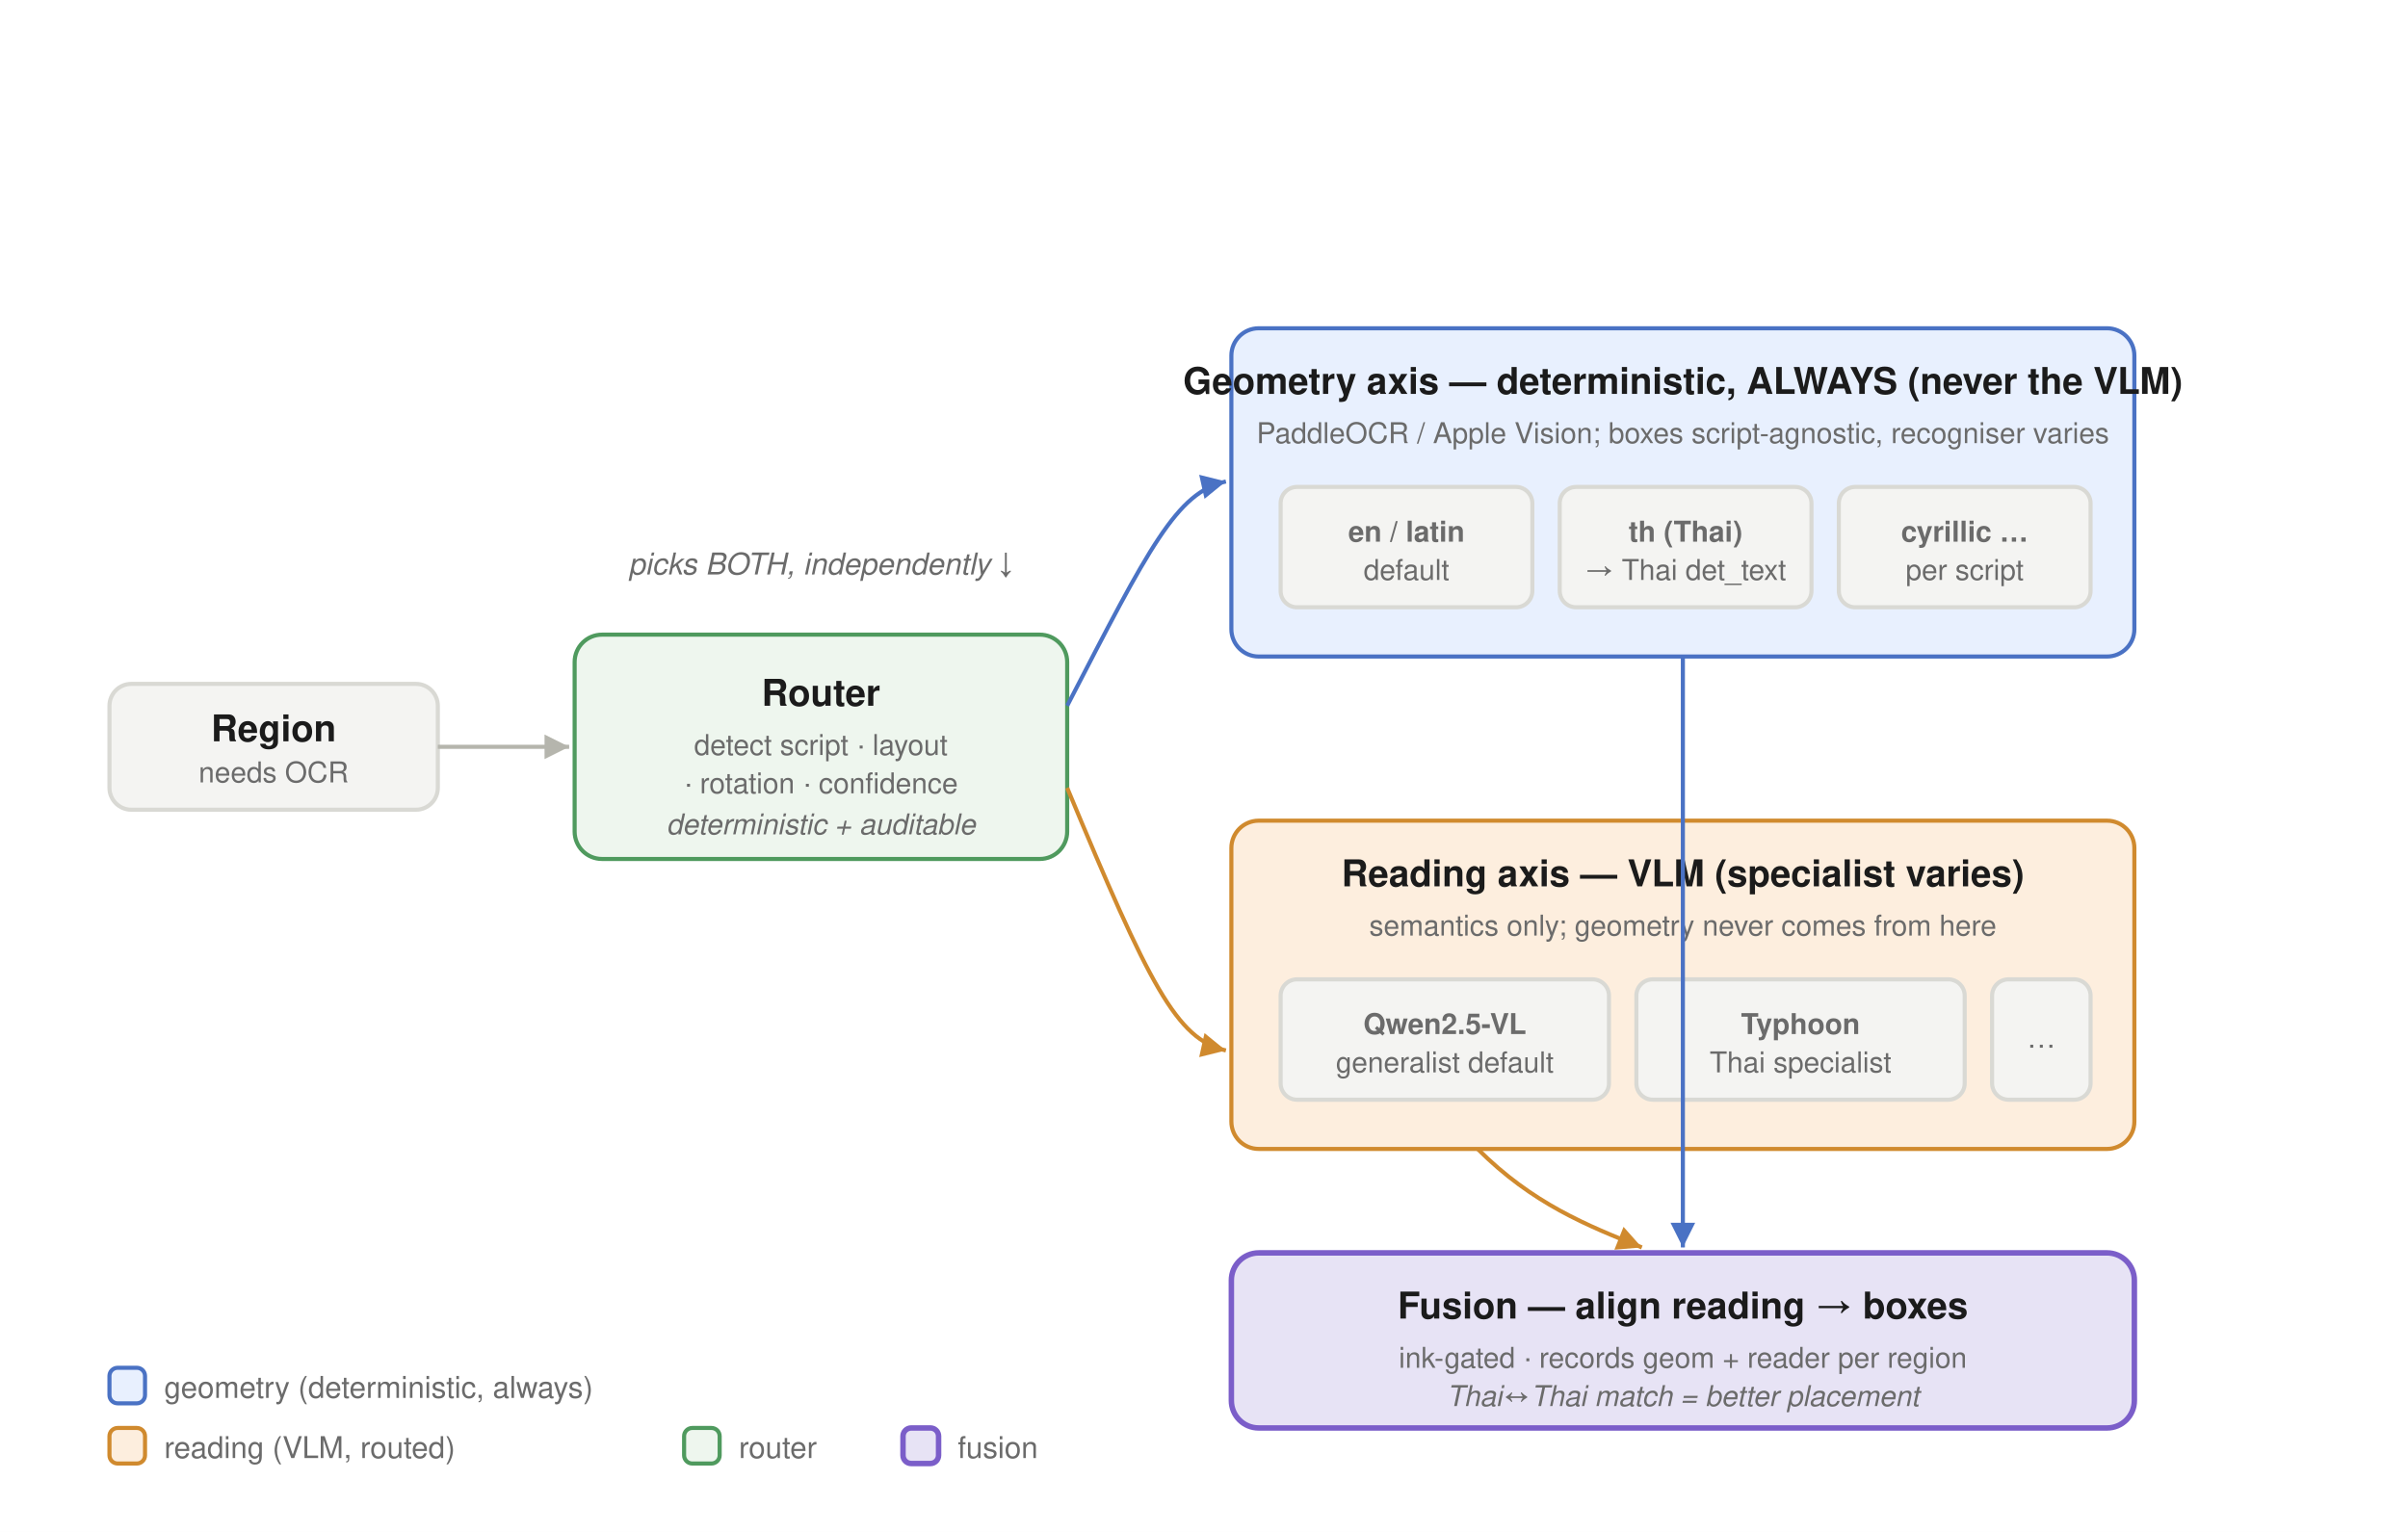
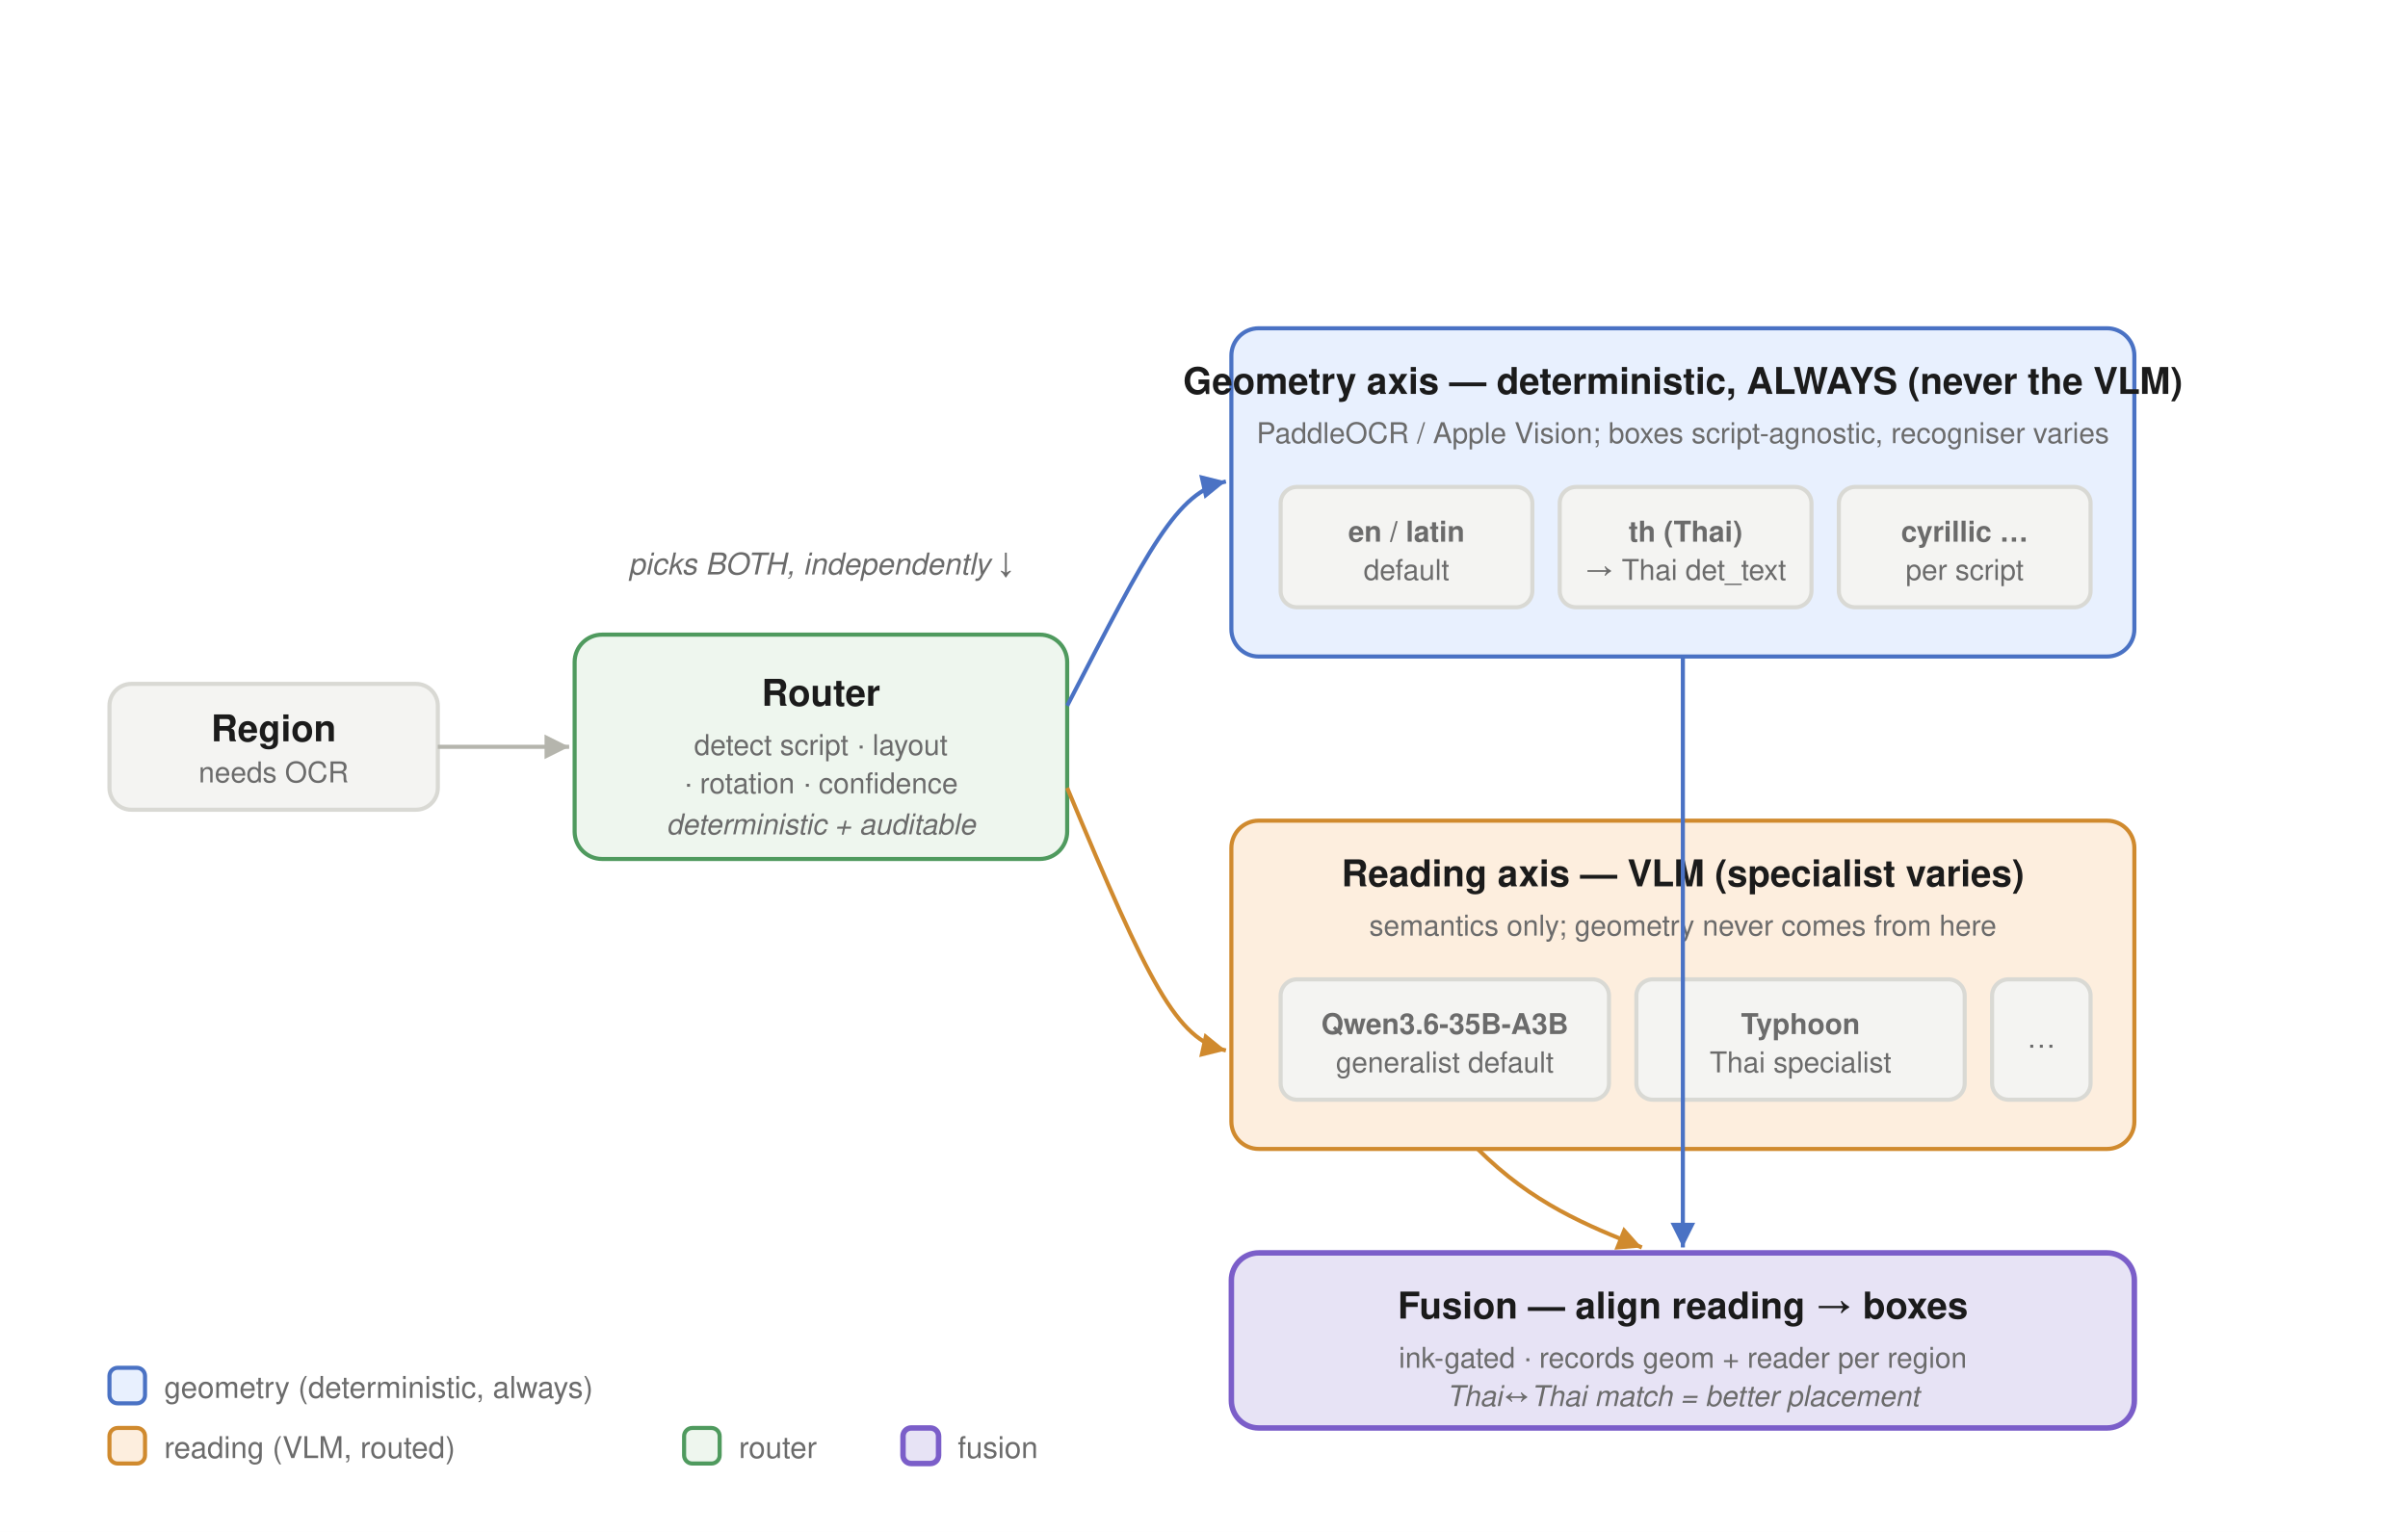
<svg xmlns="http://www.w3.org/2000/svg" viewBox="0 0 880 560" font-family="ui-sans-serif, system-ui, -apple-system, Helvetica, Arial, sans-serif" role="img">
  <rect x="0" y="0" width="880" height="560" fill="#ffffff" />
  <style>
    .b { stroke-width: 1.5; }
    .stage { fill: #f4f4f2; stroke: #d9d9d4; }
    .geom  { fill: #e8f0fe; stroke: #4a72c4; }
    .sem   { fill: #fdeede; stroke: #d08a2e; }
    .fuse  { fill: #e7e3f5; stroke: #7b5ec9; stroke-width: 2; }
    .route { fill: #eef6ee; stroke: #4f9a5e; }
    .t  { fill: #1b1b1b; font-size: 13.5px; font-weight: 600; }
    .s  { fill: #6b6b6b; font-size: 10.5px; }
    .lg { fill: #6b6b6b; font-size: 11px; }
    .ln { stroke: #b5b5ad; stroke-width: 1.5; fill: none; }
    .lng{ stroke: #4a72c4; stroke-width: 1.5; fill: none; }
    .lns{ stroke: #d08a2e; stroke-width: 1.5; fill: none; }
  </style>
  <defs>
    <marker id="a" markerWidth="9" markerHeight="9" refX="6" refY="3" orient="auto">
      <path d="M0,0 L6,3 L0,6 Z" fill="#b5b5ad" />
    </marker>
    <marker id="ag" markerWidth="9" markerHeight="9" refX="6" refY="3" orient="auto">
      <path d="M0,0 L6,3 L0,6 Z" fill="#4a72c4" />
    </marker>
    <marker id="as" markerWidth="9" markerHeight="9" refX="6" refY="3" orient="auto">
      <path d="M0,0 L6,3 L0,6 Z" fill="#d08a2e" />
    </marker>
  </defs>
  <rect class="stage b" x="40" y="250" width="120" height="46" rx="8" />
  <text class="t" x="100" y="271" text-anchor="middle">Region</text>
  <text class="s" x="100" y="286" text-anchor="middle">needs OCR</text>
  <rect class="route b" x="210" y="232" width="180" height="82" rx="10" />
  <text class="t" x="300" y="258" text-anchor="middle">Router</text>
  <text class="s" x="300" y="276" text-anchor="middle">detect script · layout</text>
  <text class="s" x="300" y="290" text-anchor="middle">· rotation · confidence</text>
  <text class="s" x="300" y="305" text-anchor="middle" font-style="italic">deterministic + auditable</text>
  <path class="ln" d="M160,273 L208,273" marker-end="url(#a)" />
  <text class="lg" x="300" y="210" text-anchor="middle" font-style="italic">picks BOTH, independently ↓</text>
  <rect class="geom b" x="450" y="120" width="330" height="120" rx="10" />
  <text class="t" x="615" y="144" text-anchor="middle">Geometry axis — deterministic, ALWAYS (never the VLM)</text>
  <text class="s" x="615" y="162" text-anchor="middle">PaddleOCR / Apple Vision; boxes script-agnostic, recogniser varies</text>
  <rect class="stage b" x="468" y="178" width="92" height="44" rx="6" />
  <text class="s" x="514" y="198" text-anchor="middle" font-weight="600">en / latin</text>
  <text class="s" x="514" y="212" text-anchor="middle">default</text>
  <rect class="stage b" x="570" y="178" width="92" height="44" rx="6" />
  <text class="s" x="616" y="198" text-anchor="middle" font-weight="600">th (Thai)</text>
  <text class="s" x="616" y="212" text-anchor="middle">→ Thai det_text</text>
  <rect class="stage b" x="672" y="178" width="92" height="44" rx="6" />
  <text class="s" x="718" y="198" text-anchor="middle" font-weight="600">cyrillic …</text>
  <text class="s" x="718" y="212" text-anchor="middle">per script</text>
  <path class="lng" d="M390,258 C420,200 430,180 448,176" marker-end="url(#ag)" />
  <rect class="sem b" x="450" y="300" width="330" height="120" rx="10" />
  <text class="t" x="615" y="324" text-anchor="middle">Reading axis — VLM (specialist varies)</text>
  <text class="s" x="615" y="342" text-anchor="middle">semantics only; geometry never comes from here</text>
  <rect class="stage b" x="468" y="358" width="120" height="44" rx="6" />
-   <text class="s" x="528" y="378" text-anchor="middle" font-weight="600">Qwen2.5-VL</text>
+   <text class="s" x="528" y="378" text-anchor="middle" font-weight="600">Qwen3.6-35B-A3B</text>
  <text class="s" x="528" y="392" text-anchor="middle">generalist default</text>
  <rect class="stage b" x="598" y="358" width="120" height="44" rx="6" />
  <text class="s" x="658" y="378" text-anchor="middle" font-weight="600">Typhoon</text>
  <text class="s" x="658" y="392" text-anchor="middle">Thai specialist</text>
  <rect class="stage b" x="728" y="358" width="36" height="44" rx="6" />
  <text class="s" x="746" y="383" text-anchor="middle">…</text>
  <path class="lns" d="M390,288 C420,360 430,380 448,384" marker-end="url(#as)" />
  <rect class="fuse b" x="450" y="458" width="330" height="64" rx="10" />
  <text class="t" x="615" y="482" text-anchor="middle">Fusion — align reading → boxes</text>
  <text class="s" x="615" y="500" text-anchor="middle">ink-gated · records geom + reader per region</text>
  <text class="s" x="615" y="514" text-anchor="middle" font-style="italic">Thai↔Thai match = better placement</text>
  <path class="lng" d="M615,240 C615,300 615,420 615,456" marker-end="url(#ag)" />
  <path class="lns" d="M540,420 C560,440 580,448 600,456" marker-end="url(#as)" />
  <rect x="40" y="500" width="13" height="13" rx="3" class="geom b" />
  <text class="lg" x="60" y="511">geometry (deterministic, always)</text>
  <rect x="40" y="522" width="13" height="13" rx="3" class="sem b" />
  <text class="lg" x="60" y="533">reading (VLM, routed)</text>
  <rect x="250" y="522" width="13" height="13" rx="3" class="route b" />
  <text class="lg" x="270" y="533">router</text>
  <rect x="330" y="522" width="13" height="13" rx="3" class="fuse b" />
  <text class="lg" x="350" y="533">fusion</text>
</svg>
